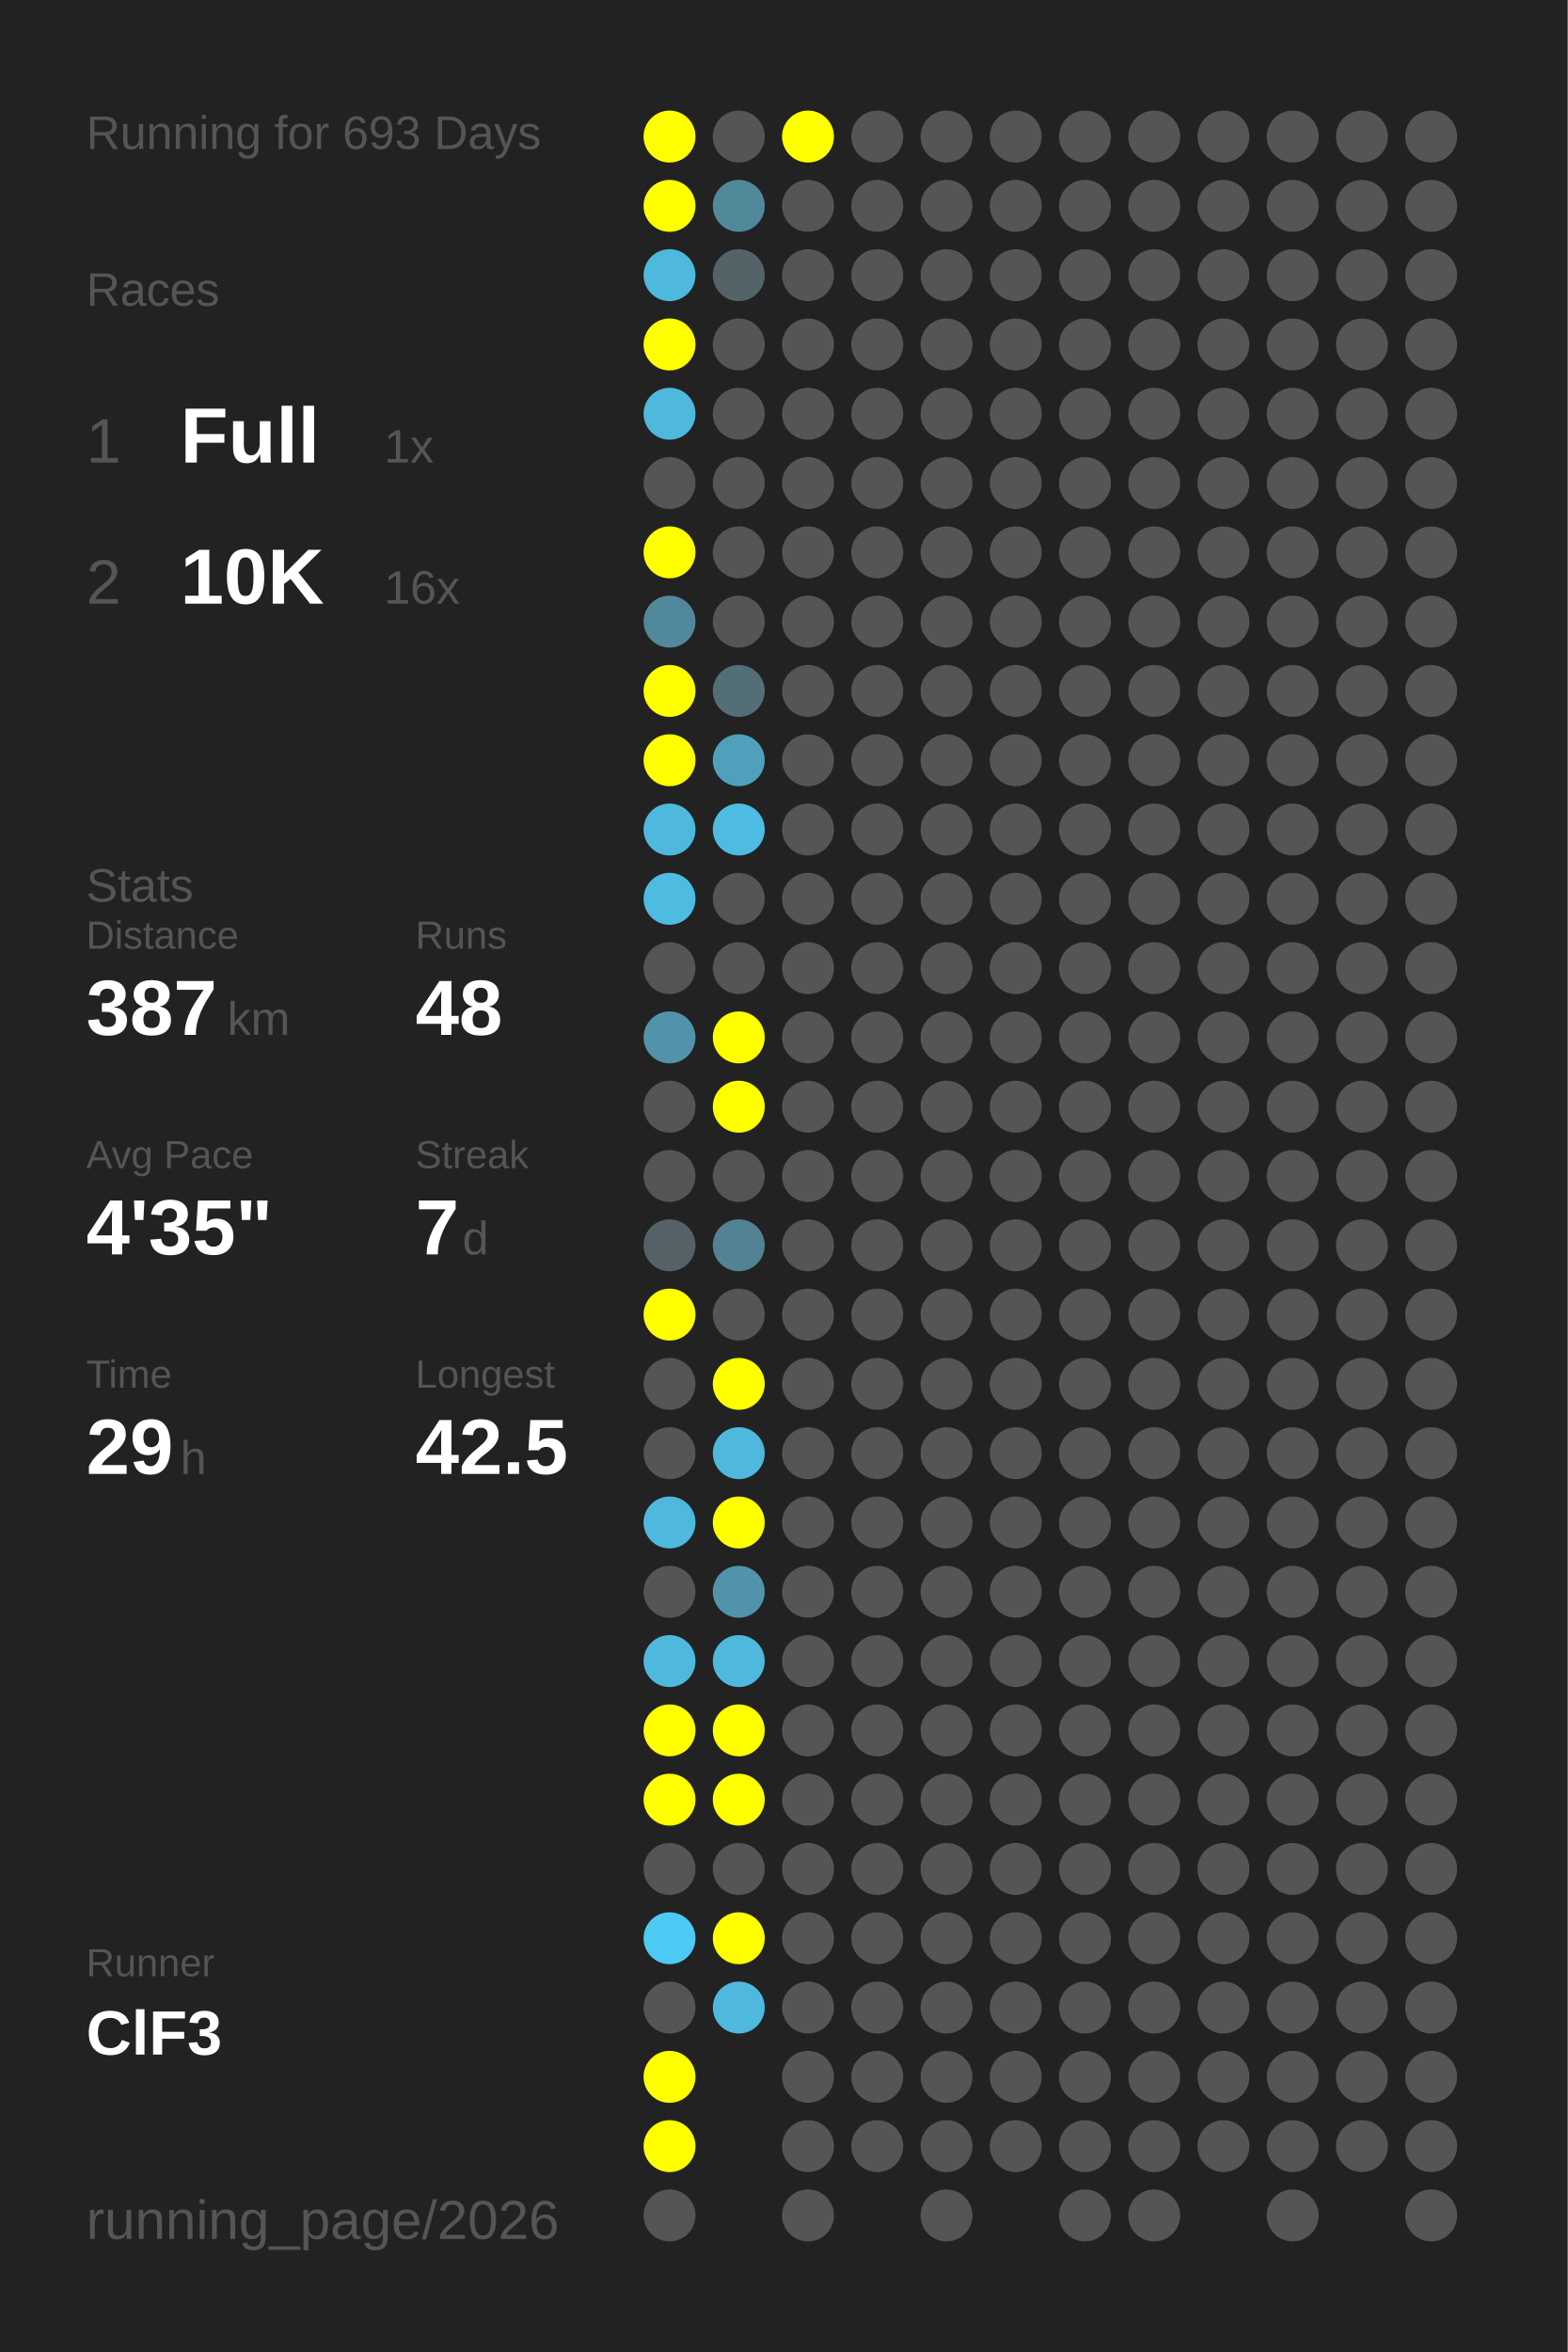
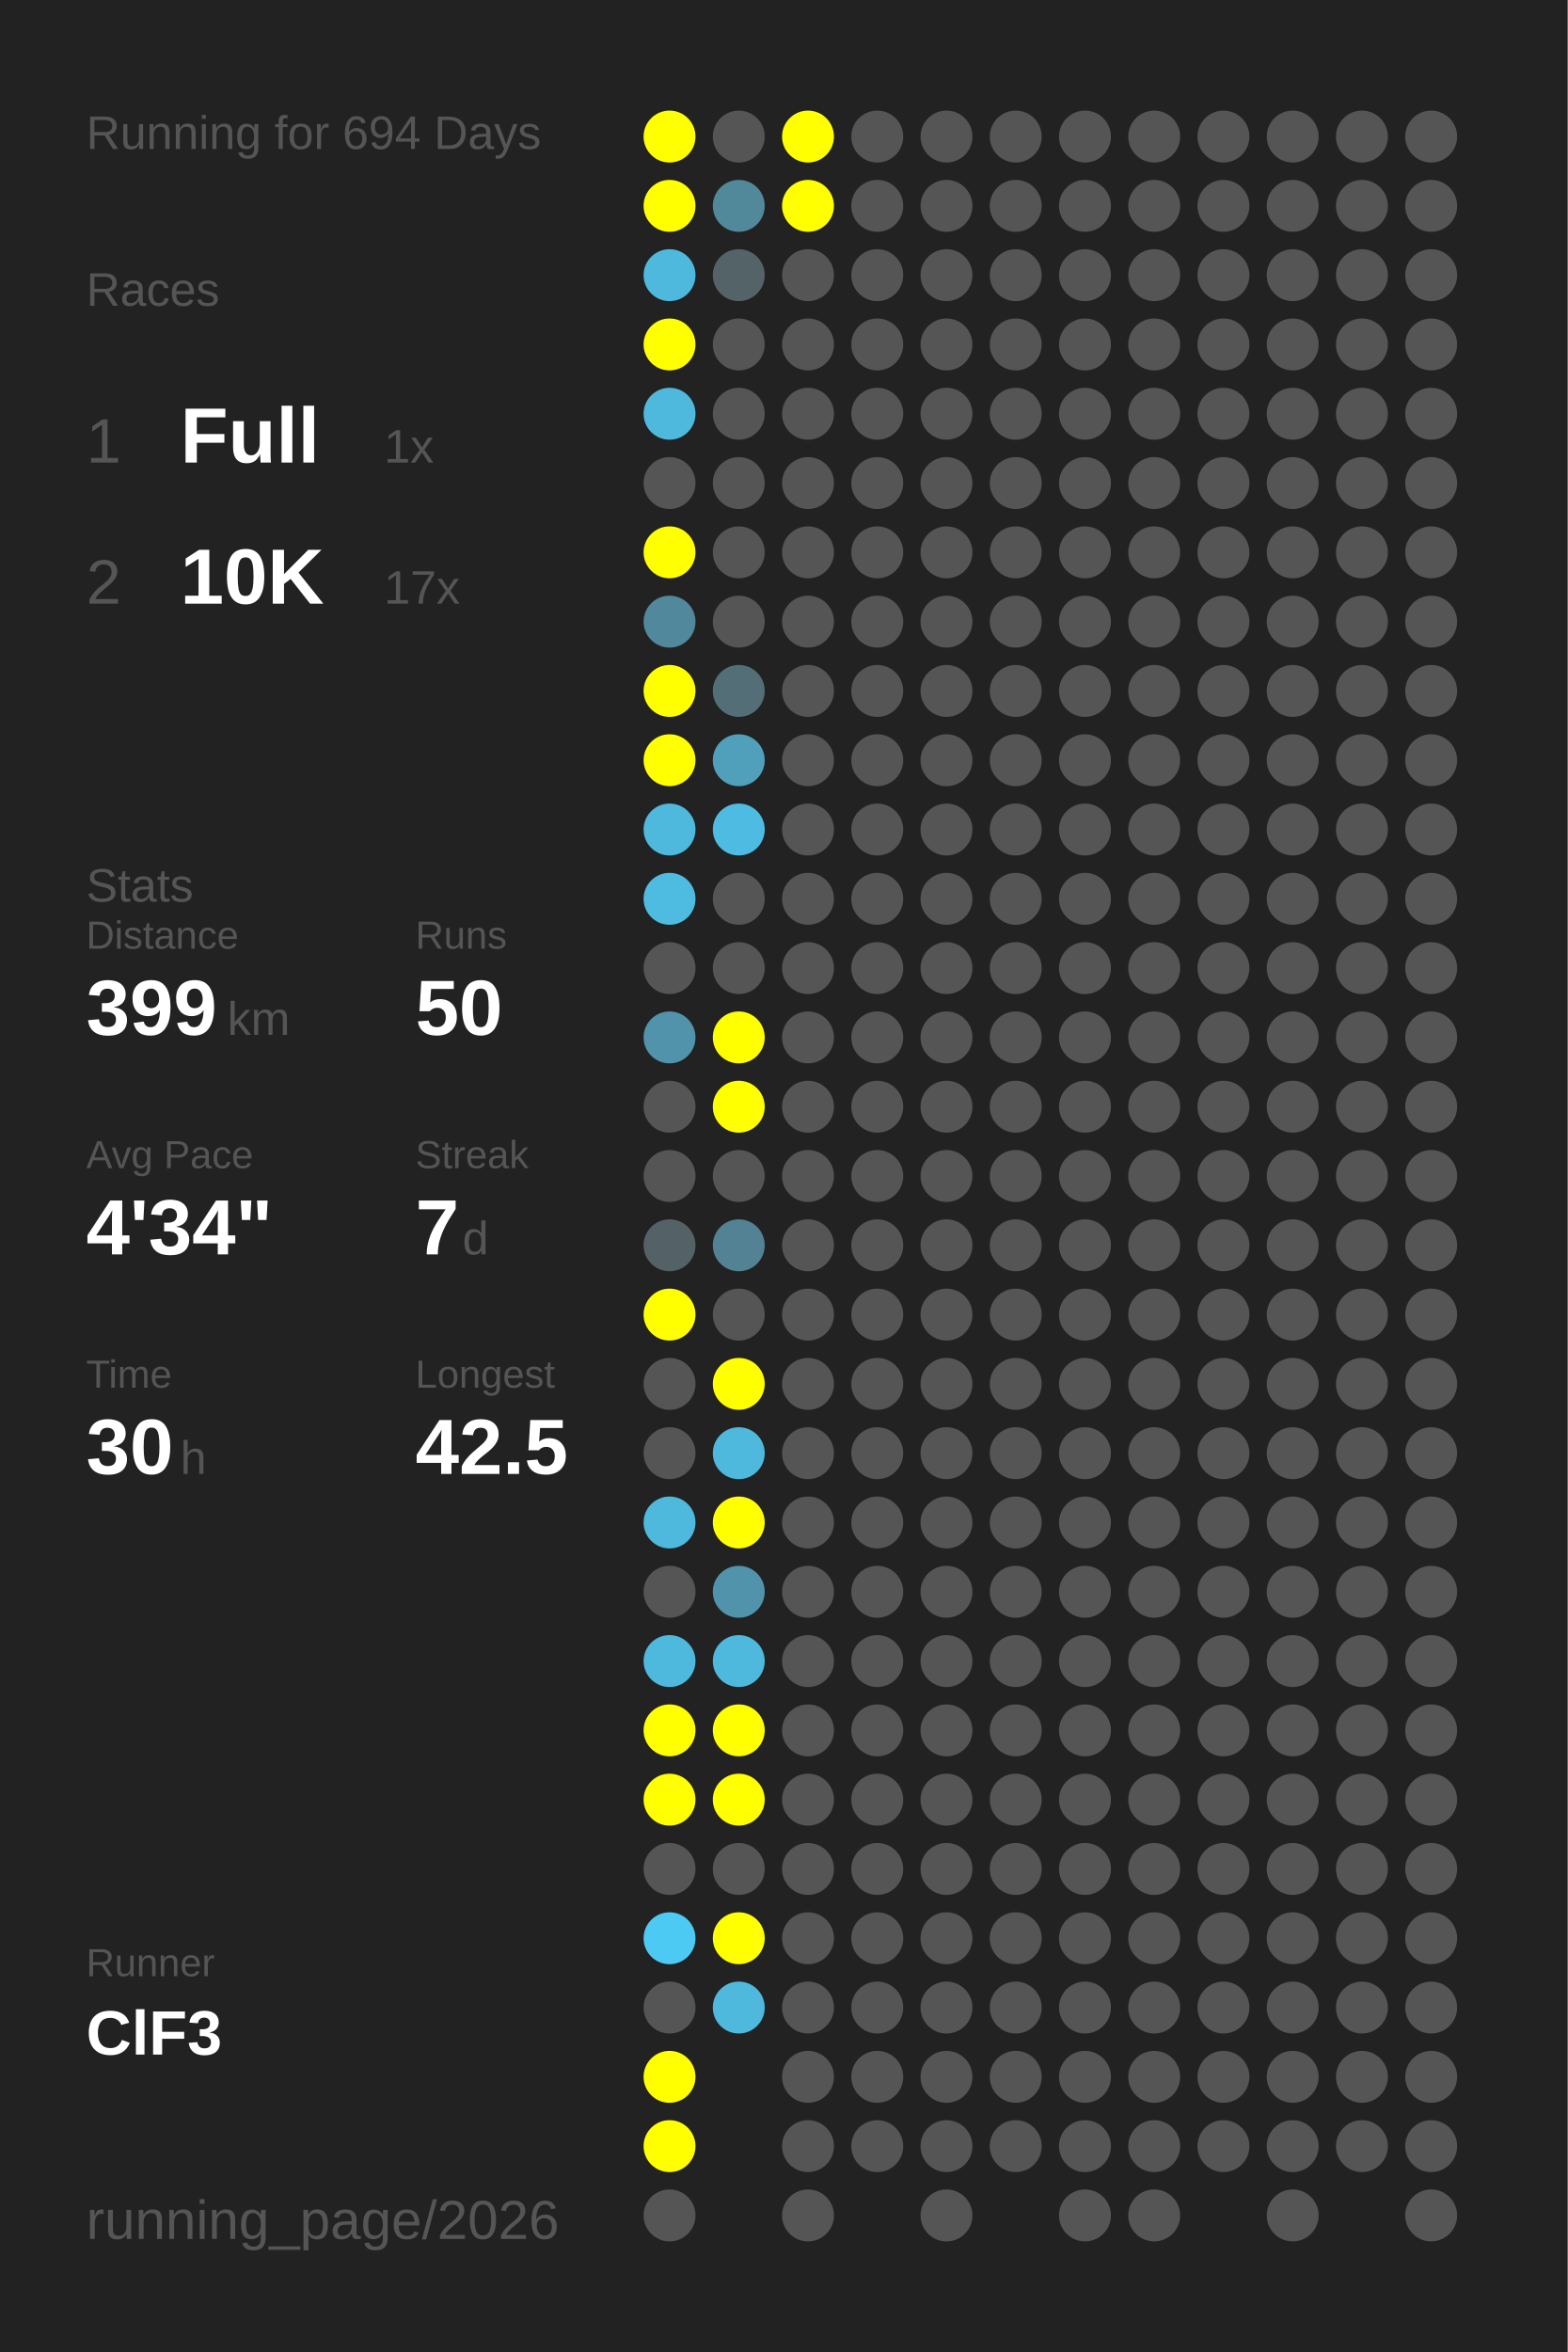
<svg xmlns="http://www.w3.org/2000/svg" baseProfile="full" height="300mm" version="1.1" viewBox="0,0,200,300" width="200mm">
  <defs />
  <rect fill="#222222" height="300" width="200" x="0" y="0" />
-   <text fill="#555555" style="font-size:6px; font-family:Arial;" x="11" y="19">Running for 693 Days</text>
+   <text fill="#555555" style="font-size:6px; font-family:Arial;" x="11" y="19">Running for 694 Days</text>
  <text fill="#555555" style="font-size:6px; font-family:Arial;" x="11" y="39">Races</text>
  <text fill="#555555" style="font-size:8px; font-family:Arial;" x="11" y="59">1</text>
  <text fill="#FFFFFF" style="font-size:10px; font-family:Arial; font-weight:bold;" x="23" y="59">Full</text>
  <text fill="#555555" style="font-size:6px; font-family:Arial;" x="49" y="59">1x</text>
  <text fill="#555555" style="font-size:8px; font-family:Arial;" x="11" y="77">2</text>
  <text fill="#FFFFFF" style="font-size:10px; font-family:Arial; font-weight:bold;" x="23" y="77">10K</text>
-   <text fill="#555555" style="font-size:6px; font-family:Arial;" x="49" y="77">16x</text>
+   <text fill="#555555" style="font-size:6px; font-family:Arial;" x="49" y="77">17x</text>
  <text fill="#555555" style="font-size:6px; font-family:Arial;" x="11" y="115">Stats</text>
  <text fill="#555555" style="font-size:5px; font-family:Arial;" x="11" y="121">Distance</text>
-   <text fill="#FFFFFF" style="font-size:10px; font-family:Arial; font-weight:bold;" x="11" y="132">387</text>
+   <text fill="#FFFFFF" style="font-size:10px; font-family:Arial; font-weight:bold;" x="11" y="132">399</text>
  <text fill="#555555" style="font-size:6px; font-family:Arial;" x="29" y="132">km</text>
  <text fill="#555555" style="font-size:5px; font-family:Arial;" x="53" y="121">Runs</text>
-   <text fill="#FFFFFF" style="font-size:10px; font-family:Arial; font-weight:bold;" x="53" y="132">48</text>
+   <text fill="#FFFFFF" style="font-size:10px; font-family:Arial; font-weight:bold;" x="53" y="132">50</text>
  <text fill="#555555" style="font-size:5px; font-family:Arial;" x="11" y="149">Avg Pace</text>
-   <text fill="#FFFFFF" style="font-size:10px; font-family:Arial; font-weight:bold;" x="11" y="160">4'35"</text>
+   <text fill="#FFFFFF" style="font-size:10px; font-family:Arial; font-weight:bold;" x="11" y="160">4'34"</text>
  <text fill="#555555" style="font-size:5px; font-family:Arial;" x="53" y="149">Streak</text>
  <text fill="#FFFFFF" style="font-size:10px; font-family:Arial; font-weight:bold;" x="53" y="160">7</text>
  <text fill="#555555" style="font-size:6px; font-family:Arial;" x="59" y="160">d</text>
  <text fill="#555555" style="font-size:5px; font-family:Arial;" x="11" y="177">Time</text>
-   <text fill="#FFFFFF" style="font-size:10px; font-family:Arial; font-weight:bold;" x="11" y="188">29</text>
+   <text fill="#FFFFFF" style="font-size:10px; font-family:Arial; font-weight:bold;" x="11" y="188">30</text>
  <text fill="#555555" style="font-size:6px; font-family:Arial;" x="23" y="188">h</text>
  <text fill="#555555" style="font-size:5px; font-family:Arial;" x="53" y="177">Longest</text>
  <text fill="#FFFFFF" style="font-size:10px; font-family:Arial; font-weight:bold;" x="53" y="188">42.5</text>
  <text fill="#555555" style="font-size:5px; font-family:Arial;" x="11" y="252.065">Runner</text>
  <text fill="#FFFFFF" style="font-size:8px; font-family:Arial; font-weight:bold;" x="11" y="262.065">ClF3</text>
  <text fill="#555555" style="font-size:7px; font-family:Arial;" x="11" y="285.581">running_page/2026</text>
  <circle cx="85.417" cy="17.419" fill="#FFFF00" r="3.312" />
  <circle cx="85.417" cy="26.258" fill="#FFFF00" r="3.312" />
  <circle cx="85.417" cy="35.097" fill="#4eb9dd" r="3.312" />
  <circle cx="85.417" cy="43.935" fill="#FFFF00" r="3.312" />
  <circle cx="85.417" cy="52.774" fill="#4eb9dd" r="3.312" />
  <circle cx="85.417" cy="61.613" fill="#555555" r="3.312" />
  <circle cx="85.417" cy="70.452" fill="#FFFF00" r="3.312" />
  <circle cx="85.417" cy="79.29" fill="#51889b" r="3.312" />
  <circle cx="85.417" cy="88.129" fill="#FFFF00" r="3.312" />
  <circle cx="85.417" cy="96.968" fill="#FFFF00" r="3.312" />
  <circle cx="85.417" cy="105.806" fill="#4eb9dd" r="3.312" />
  <circle cx="85.417" cy="114.645" fill="#4ebce1" r="3.312" />
  <circle cx="85.417" cy="123.484" fill="#555555" r="3.312" />
  <circle cx="85.417" cy="132.323" fill="#5093aa" r="3.312" />
  <circle cx="85.417" cy="141.161" fill="#555555" r="3.312" />
  <circle cx="85.417" cy="150" fill="#555555" r="3.312" />
  <circle cx="85.417" cy="158.839" fill="#546267" r="3.312" />
  <circle cx="85.417" cy="167.677" fill="#FFFF00" r="3.312" />
  <circle cx="85.417" cy="176.516" fill="#555555" r="3.312" />
  <circle cx="85.417" cy="185.355" fill="#555555" r="3.312" />
  <circle cx="85.417" cy="194.194" fill="#4eb9dd" r="3.312" />
  <circle cx="85.417" cy="203.032" fill="#555555" r="3.312" />
  <circle cx="85.417" cy="211.871" fill="#4eb9dd" r="3.312" />
  <circle cx="85.417" cy="220.71" fill="#FFFF00" r="3.312" />
  <circle cx="85.417" cy="229.548" fill="#FFFF00" r="3.312" />
  <circle cx="85.417" cy="238.387" fill="#555555" r="3.312" />
  <circle cx="85.417" cy="247.226" fill="#4dcaf4" r="3.312" />
  <circle cx="85.417" cy="256.065" fill="#555555" r="3.312" />
  <circle cx="85.417" cy="264.903" fill="#FFFF00" r="3.312" />
  <circle cx="85.417" cy="273.742" fill="#FFFF00" r="3.312" />
  <circle cx="85.417" cy="282.581" fill="#555555" r="3.312" />
  <circle cx="94.25" cy="17.419" fill="#555555" r="3.312" />
  <circle cx="94.25" cy="26.258" fill="#51899b" r="3.312" />
  <circle cx="94.25" cy="35.097" fill="#546368" r="3.312" />
  <circle cx="94.25" cy="43.935" fill="#555555" r="3.312" />
  <circle cx="94.25" cy="52.774" fill="#555555" r="3.312" />
  <circle cx="94.25" cy="61.613" fill="#555555" r="3.312" />
  <circle cx="94.25" cy="70.452" fill="#555555" r="3.312" />
  <circle cx="94.25" cy="79.29" fill="#555555" r="3.312" />
  <circle cx="94.25" cy="88.129" fill="#536e77" r="3.312" />
  <circle cx="94.25" cy="96.968" fill="#50a0bc" r="3.312" />
  <circle cx="94.25" cy="105.806" fill="#4ebce2" r="3.312" />
  <circle cx="94.25" cy="114.645" fill="#555555" r="3.312" />
  <circle cx="94.25" cy="123.484" fill="#555555" r="3.312" />
  <circle cx="94.25" cy="132.323" fill="#FFFF00" r="3.312" />
  <circle cx="94.25" cy="141.161" fill="#FFFF00" r="3.312" />
  <circle cx="94.25" cy="150" fill="#555555" r="3.312" />
  <circle cx="94.25" cy="158.839" fill="#528293" r="3.312" />
  <circle cx="94.25" cy="167.677" fill="#555555" r="3.312" />
  <circle cx="94.25" cy="176.516" fill="#FFFF00" r="3.312" />
  <circle cx="94.25" cy="185.355" fill="#4eb9dd" r="3.312" />
  <circle cx="94.25" cy="194.194" fill="#FFFF00" r="3.312" />
  <circle cx="94.25" cy="203.032" fill="#5093aa" r="3.312" />
  <circle cx="94.25" cy="211.871" fill="#4eb9dd" r="3.312" />
  <circle cx="94.25" cy="220.71" fill="#FFFF00" r="3.312" />
  <circle cx="94.25" cy="229.548" fill="#FFFF00" r="3.312" />
  <circle cx="94.25" cy="238.387" fill="#555555" r="3.312" />
  <circle cx="94.25" cy="247.226" fill="#FFFF00" r="3.312" />
  <circle cx="94.25" cy="256.065" fill="#4eb9dd" r="3.312" />
  <circle cx="103.083" cy="17.419" fill="#FFFF00" r="3.312" />
-   <circle cx="103.083" cy="26.258" fill="#555555" r="3.312" />
+   <circle cx="103.083" cy="26.258" fill="#FFFF00" r="3.312" />
  <circle cx="103.083" cy="35.097" fill="#555555" r="3.312" />
  <circle cx="103.083" cy="43.935" fill="#555555" r="3.312" />
  <circle cx="103.083" cy="52.774" fill="#555555" r="3.312" />
  <circle cx="103.083" cy="61.613" fill="#555555" r="3.312" />
  <circle cx="103.083" cy="70.452" fill="#555555" r="3.312" />
  <circle cx="103.083" cy="79.29" fill="#555555" r="3.312" />
  <circle cx="103.083" cy="88.129" fill="#555555" r="3.312" />
  <circle cx="103.083" cy="96.968" fill="#555555" r="3.312" />
  <circle cx="103.083" cy="105.806" fill="#555555" r="3.312" />
  <circle cx="103.083" cy="114.645" fill="#555555" r="3.312" />
  <circle cx="103.083" cy="123.484" fill="#555555" r="3.312" />
  <circle cx="103.083" cy="132.323" fill="#555555" r="3.312" />
  <circle cx="103.083" cy="141.161" fill="#555555" r="3.312" />
  <circle cx="103.083" cy="150" fill="#555555" r="3.312" />
  <circle cx="103.083" cy="158.839" fill="#555555" r="3.312" />
  <circle cx="103.083" cy="167.677" fill="#555555" r="3.312" />
  <circle cx="103.083" cy="176.516" fill="#555555" r="3.312" />
  <circle cx="103.083" cy="185.355" fill="#555555" r="3.312" />
  <circle cx="103.083" cy="194.194" fill="#555555" r="3.312" />
  <circle cx="103.083" cy="203.032" fill="#555555" r="3.312" />
  <circle cx="103.083" cy="211.871" fill="#555555" r="3.312" />
  <circle cx="103.083" cy="220.71" fill="#555555" r="3.312" />
  <circle cx="103.083" cy="229.548" fill="#555555" r="3.312" />
  <circle cx="103.083" cy="238.387" fill="#555555" r="3.312" />
  <circle cx="103.083" cy="247.226" fill="#555555" r="3.312" />
  <circle cx="103.083" cy="256.065" fill="#555555" r="3.312" />
  <circle cx="103.083" cy="264.903" fill="#555555" r="3.312" />
  <circle cx="103.083" cy="273.742" fill="#555555" r="3.312" />
  <circle cx="103.083" cy="282.581" fill="#555555" r="3.312" />
  <circle cx="111.917" cy="17.419" fill="#555555" r="3.312" />
  <circle cx="111.917" cy="26.258" fill="#555555" r="3.312" />
  <circle cx="111.917" cy="35.097" fill="#555555" r="3.312" />
  <circle cx="111.917" cy="43.935" fill="#555555" r="3.312" />
  <circle cx="111.917" cy="52.774" fill="#555555" r="3.312" />
  <circle cx="111.917" cy="61.613" fill="#555555" r="3.312" />
  <circle cx="111.917" cy="70.452" fill="#555555" r="3.312" />
  <circle cx="111.917" cy="79.29" fill="#555555" r="3.312" />
  <circle cx="111.917" cy="88.129" fill="#555555" r="3.312" />
  <circle cx="111.917" cy="96.968" fill="#555555" r="3.312" />
  <circle cx="111.917" cy="105.806" fill="#555555" r="3.312" />
  <circle cx="111.917" cy="114.645" fill="#555555" r="3.312" />
  <circle cx="111.917" cy="123.484" fill="#555555" r="3.312" />
  <circle cx="111.917" cy="132.323" fill="#555555" r="3.312" />
  <circle cx="111.917" cy="141.161" fill="#555555" r="3.312" />
  <circle cx="111.917" cy="150" fill="#555555" r="3.312" />
  <circle cx="111.917" cy="158.839" fill="#555555" r="3.312" />
  <circle cx="111.917" cy="167.677" fill="#555555" r="3.312" />
  <circle cx="111.917" cy="176.516" fill="#555555" r="3.312" />
  <circle cx="111.917" cy="185.355" fill="#555555" r="3.312" />
  <circle cx="111.917" cy="194.194" fill="#555555" r="3.312" />
  <circle cx="111.917" cy="203.032" fill="#555555" r="3.312" />
  <circle cx="111.917" cy="211.871" fill="#555555" r="3.312" />
  <circle cx="111.917" cy="220.71" fill="#555555" r="3.312" />
  <circle cx="111.917" cy="229.548" fill="#555555" r="3.312" />
  <circle cx="111.917" cy="238.387" fill="#555555" r="3.312" />
  <circle cx="111.917" cy="247.226" fill="#555555" r="3.312" />
  <circle cx="111.917" cy="256.065" fill="#555555" r="3.312" />
  <circle cx="111.917" cy="264.903" fill="#555555" r="3.312" />
  <circle cx="111.917" cy="273.742" fill="#555555" r="3.312" />
  <circle cx="120.75" cy="17.419" fill="#555555" r="3.312" />
  <circle cx="120.75" cy="26.258" fill="#555555" r="3.312" />
  <circle cx="120.75" cy="35.097" fill="#555555" r="3.312" />
  <circle cx="120.75" cy="43.935" fill="#555555" r="3.312" />
  <circle cx="120.75" cy="52.774" fill="#555555" r="3.312" />
  <circle cx="120.75" cy="61.613" fill="#555555" r="3.312" />
  <circle cx="120.75" cy="70.452" fill="#555555" r="3.312" />
  <circle cx="120.75" cy="79.29" fill="#555555" r="3.312" />
  <circle cx="120.75" cy="88.129" fill="#555555" r="3.312" />
  <circle cx="120.75" cy="96.968" fill="#555555" r="3.312" />
  <circle cx="120.75" cy="105.806" fill="#555555" r="3.312" />
  <circle cx="120.75" cy="114.645" fill="#555555" r="3.312" />
  <circle cx="120.75" cy="123.484" fill="#555555" r="3.312" />
  <circle cx="120.75" cy="132.323" fill="#555555" r="3.312" />
  <circle cx="120.75" cy="141.161" fill="#555555" r="3.312" />
  <circle cx="120.75" cy="150" fill="#555555" r="3.312" />
  <circle cx="120.75" cy="158.839" fill="#555555" r="3.312" />
  <circle cx="120.75" cy="167.677" fill="#555555" r="3.312" />
  <circle cx="120.75" cy="176.516" fill="#555555" r="3.312" />
  <circle cx="120.75" cy="185.355" fill="#555555" r="3.312" />
  <circle cx="120.75" cy="194.194" fill="#555555" r="3.312" />
  <circle cx="120.75" cy="203.032" fill="#555555" r="3.312" />
  <circle cx="120.75" cy="211.871" fill="#555555" r="3.312" />
  <circle cx="120.75" cy="220.71" fill="#555555" r="3.312" />
  <circle cx="120.75" cy="229.548" fill="#555555" r="3.312" />
  <circle cx="120.75" cy="238.387" fill="#555555" r="3.312" />
  <circle cx="120.75" cy="247.226" fill="#555555" r="3.312" />
  <circle cx="120.75" cy="256.065" fill="#555555" r="3.312" />
  <circle cx="120.75" cy="264.903" fill="#555555" r="3.312" />
  <circle cx="120.75" cy="273.742" fill="#555555" r="3.312" />
  <circle cx="120.75" cy="282.581" fill="#555555" r="3.312" />
  <circle cx="129.583" cy="17.419" fill="#555555" r="3.312" />
  <circle cx="129.583" cy="26.258" fill="#555555" r="3.312" />
  <circle cx="129.583" cy="35.097" fill="#555555" r="3.312" />
  <circle cx="129.583" cy="43.935" fill="#555555" r="3.312" />
  <circle cx="129.583" cy="52.774" fill="#555555" r="3.312" />
  <circle cx="129.583" cy="61.613" fill="#555555" r="3.312" />
  <circle cx="129.583" cy="70.452" fill="#555555" r="3.312" />
  <circle cx="129.583" cy="79.29" fill="#555555" r="3.312" />
  <circle cx="129.583" cy="88.129" fill="#555555" r="3.312" />
  <circle cx="129.583" cy="96.968" fill="#555555" r="3.312" />
  <circle cx="129.583" cy="105.806" fill="#555555" r="3.312" />
  <circle cx="129.583" cy="114.645" fill="#555555" r="3.312" />
  <circle cx="129.583" cy="123.484" fill="#555555" r="3.312" />
  <circle cx="129.583" cy="132.323" fill="#555555" r="3.312" />
  <circle cx="129.583" cy="141.161" fill="#555555" r="3.312" />
  <circle cx="129.583" cy="150" fill="#555555" r="3.312" />
  <circle cx="129.583" cy="158.839" fill="#555555" r="3.312" />
  <circle cx="129.583" cy="167.677" fill="#555555" r="3.312" />
  <circle cx="129.583" cy="176.516" fill="#555555" r="3.312" />
  <circle cx="129.583" cy="185.355" fill="#555555" r="3.312" />
  <circle cx="129.583" cy="194.194" fill="#555555" r="3.312" />
  <circle cx="129.583" cy="203.032" fill="#555555" r="3.312" />
  <circle cx="129.583" cy="211.871" fill="#555555" r="3.312" />
  <circle cx="129.583" cy="220.71" fill="#555555" r="3.312" />
  <circle cx="129.583" cy="229.548" fill="#555555" r="3.312" />
  <circle cx="129.583" cy="238.387" fill="#555555" r="3.312" />
  <circle cx="129.583" cy="247.226" fill="#555555" r="3.312" />
  <circle cx="129.583" cy="256.065" fill="#555555" r="3.312" />
  <circle cx="129.583" cy="264.903" fill="#555555" r="3.312" />
  <circle cx="129.583" cy="273.742" fill="#555555" r="3.312" />
  <circle cx="138.417" cy="17.419" fill="#555555" r="3.312" />
  <circle cx="138.417" cy="26.258" fill="#555555" r="3.312" />
  <circle cx="138.417" cy="35.097" fill="#555555" r="3.312" />
  <circle cx="138.417" cy="43.935" fill="#555555" r="3.312" />
  <circle cx="138.417" cy="52.774" fill="#555555" r="3.312" />
  <circle cx="138.417" cy="61.613" fill="#555555" r="3.312" />
  <circle cx="138.417" cy="70.452" fill="#555555" r="3.312" />
  <circle cx="138.417" cy="79.29" fill="#555555" r="3.312" />
  <circle cx="138.417" cy="88.129" fill="#555555" r="3.312" />
  <circle cx="138.417" cy="96.968" fill="#555555" r="3.312" />
  <circle cx="138.417" cy="105.806" fill="#555555" r="3.312" />
  <circle cx="138.417" cy="114.645" fill="#555555" r="3.312" />
  <circle cx="138.417" cy="123.484" fill="#555555" r="3.312" />
  <circle cx="138.417" cy="132.323" fill="#555555" r="3.312" />
  <circle cx="138.417" cy="141.161" fill="#555555" r="3.312" />
  <circle cx="138.417" cy="150" fill="#555555" r="3.312" />
  <circle cx="138.417" cy="158.839" fill="#555555" r="3.312" />
  <circle cx="138.417" cy="167.677" fill="#555555" r="3.312" />
  <circle cx="138.417" cy="176.516" fill="#555555" r="3.312" />
  <circle cx="138.417" cy="185.355" fill="#555555" r="3.312" />
  <circle cx="138.417" cy="194.194" fill="#555555" r="3.312" />
  <circle cx="138.417" cy="203.032" fill="#555555" r="3.312" />
  <circle cx="138.417" cy="211.871" fill="#555555" r="3.312" />
  <circle cx="138.417" cy="220.71" fill="#555555" r="3.312" />
  <circle cx="138.417" cy="229.548" fill="#555555" r="3.312" />
  <circle cx="138.417" cy="238.387" fill="#555555" r="3.312" />
  <circle cx="138.417" cy="247.226" fill="#555555" r="3.312" />
  <circle cx="138.417" cy="256.065" fill="#555555" r="3.312" />
  <circle cx="138.417" cy="264.903" fill="#555555" r="3.312" />
  <circle cx="138.417" cy="273.742" fill="#555555" r="3.312" />
  <circle cx="138.417" cy="282.581" fill="#555555" r="3.312" />
  <circle cx="147.25" cy="17.419" fill="#555555" r="3.312" />
  <circle cx="147.25" cy="26.258" fill="#555555" r="3.312" />
  <circle cx="147.25" cy="35.097" fill="#555555" r="3.312" />
  <circle cx="147.25" cy="43.935" fill="#555555" r="3.312" />
  <circle cx="147.25" cy="52.774" fill="#555555" r="3.312" />
  <circle cx="147.25" cy="61.613" fill="#555555" r="3.312" />
  <circle cx="147.25" cy="70.452" fill="#555555" r="3.312" />
  <circle cx="147.25" cy="79.29" fill="#555555" r="3.312" />
  <circle cx="147.25" cy="88.129" fill="#555555" r="3.312" />
  <circle cx="147.25" cy="96.968" fill="#555555" r="3.312" />
  <circle cx="147.25" cy="105.806" fill="#555555" r="3.312" />
  <circle cx="147.25" cy="114.645" fill="#555555" r="3.312" />
  <circle cx="147.25" cy="123.484" fill="#555555" r="3.312" />
  <circle cx="147.25" cy="132.323" fill="#555555" r="3.312" />
  <circle cx="147.25" cy="141.161" fill="#555555" r="3.312" />
  <circle cx="147.25" cy="150" fill="#555555" r="3.312" />
  <circle cx="147.25" cy="158.839" fill="#555555" r="3.312" />
  <circle cx="147.25" cy="167.677" fill="#555555" r="3.312" />
  <circle cx="147.25" cy="176.516" fill="#555555" r="3.312" />
  <circle cx="147.25" cy="185.355" fill="#555555" r="3.312" />
  <circle cx="147.25" cy="194.194" fill="#555555" r="3.312" />
  <circle cx="147.25" cy="203.032" fill="#555555" r="3.312" />
  <circle cx="147.25" cy="211.871" fill="#555555" r="3.312" />
  <circle cx="147.25" cy="220.71" fill="#555555" r="3.312" />
  <circle cx="147.25" cy="229.548" fill="#555555" r="3.312" />
  <circle cx="147.25" cy="238.387" fill="#555555" r="3.312" />
  <circle cx="147.25" cy="247.226" fill="#555555" r="3.312" />
  <circle cx="147.25" cy="256.065" fill="#555555" r="3.312" />
  <circle cx="147.25" cy="264.903" fill="#555555" r="3.312" />
  <circle cx="147.25" cy="273.742" fill="#555555" r="3.312" />
  <circle cx="147.25" cy="282.581" fill="#555555" r="3.312" />
  <circle cx="156.083" cy="17.419" fill="#555555" r="3.312" />
  <circle cx="156.083" cy="26.258" fill="#555555" r="3.312" />
  <circle cx="156.083" cy="35.097" fill="#555555" r="3.312" />
  <circle cx="156.083" cy="43.935" fill="#555555" r="3.312" />
  <circle cx="156.083" cy="52.774" fill="#555555" r="3.312" />
  <circle cx="156.083" cy="61.613" fill="#555555" r="3.312" />
  <circle cx="156.083" cy="70.452" fill="#555555" r="3.312" />
  <circle cx="156.083" cy="79.29" fill="#555555" r="3.312" />
  <circle cx="156.083" cy="88.129" fill="#555555" r="3.312" />
  <circle cx="156.083" cy="96.968" fill="#555555" r="3.312" />
  <circle cx="156.083" cy="105.806" fill="#555555" r="3.312" />
  <circle cx="156.083" cy="114.645" fill="#555555" r="3.312" />
  <circle cx="156.083" cy="123.484" fill="#555555" r="3.312" />
  <circle cx="156.083" cy="132.323" fill="#555555" r="3.312" />
  <circle cx="156.083" cy="141.161" fill="#555555" r="3.312" />
  <circle cx="156.083" cy="150" fill="#555555" r="3.312" />
  <circle cx="156.083" cy="158.839" fill="#555555" r="3.312" />
  <circle cx="156.083" cy="167.677" fill="#555555" r="3.312" />
  <circle cx="156.083" cy="176.516" fill="#555555" r="3.312" />
  <circle cx="156.083" cy="185.355" fill="#555555" r="3.312" />
  <circle cx="156.083" cy="194.194" fill="#555555" r="3.312" />
  <circle cx="156.083" cy="203.032" fill="#555555" r="3.312" />
  <circle cx="156.083" cy="211.871" fill="#555555" r="3.312" />
  <circle cx="156.083" cy="220.71" fill="#555555" r="3.312" />
  <circle cx="156.083" cy="229.548" fill="#555555" r="3.312" />
  <circle cx="156.083" cy="238.387" fill="#555555" r="3.312" />
  <circle cx="156.083" cy="247.226" fill="#555555" r="3.312" />
  <circle cx="156.083" cy="256.065" fill="#555555" r="3.312" />
  <circle cx="156.083" cy="264.903" fill="#555555" r="3.312" />
  <circle cx="156.083" cy="273.742" fill="#555555" r="3.312" />
  <circle cx="164.917" cy="17.419" fill="#555555" r="3.312" />
  <circle cx="164.917" cy="26.258" fill="#555555" r="3.312" />
  <circle cx="164.917" cy="35.097" fill="#555555" r="3.312" />
  <circle cx="164.917" cy="43.935" fill="#555555" r="3.312" />
  <circle cx="164.917" cy="52.774" fill="#555555" r="3.312" />
  <circle cx="164.917" cy="61.613" fill="#555555" r="3.312" />
  <circle cx="164.917" cy="70.452" fill="#555555" r="3.312" />
  <circle cx="164.917" cy="79.29" fill="#555555" r="3.312" />
  <circle cx="164.917" cy="88.129" fill="#555555" r="3.312" />
  <circle cx="164.917" cy="96.968" fill="#555555" r="3.312" />
  <circle cx="164.917" cy="105.806" fill="#555555" r="3.312" />
  <circle cx="164.917" cy="114.645" fill="#555555" r="3.312" />
  <circle cx="164.917" cy="123.484" fill="#555555" r="3.312" />
  <circle cx="164.917" cy="132.323" fill="#555555" r="3.312" />
  <circle cx="164.917" cy="141.161" fill="#555555" r="3.312" />
  <circle cx="164.917" cy="150" fill="#555555" r="3.312" />
  <circle cx="164.917" cy="158.839" fill="#555555" r="3.312" />
  <circle cx="164.917" cy="167.677" fill="#555555" r="3.312" />
  <circle cx="164.917" cy="176.516" fill="#555555" r="3.312" />
  <circle cx="164.917" cy="185.355" fill="#555555" r="3.312" />
  <circle cx="164.917" cy="194.194" fill="#555555" r="3.312" />
  <circle cx="164.917" cy="203.032" fill="#555555" r="3.312" />
  <circle cx="164.917" cy="211.871" fill="#555555" r="3.312" />
  <circle cx="164.917" cy="220.71" fill="#555555" r="3.312" />
  <circle cx="164.917" cy="229.548" fill="#555555" r="3.312" />
  <circle cx="164.917" cy="238.387" fill="#555555" r="3.312" />
  <circle cx="164.917" cy="247.226" fill="#555555" r="3.312" />
  <circle cx="164.917" cy="256.065" fill="#555555" r="3.312" />
  <circle cx="164.917" cy="264.903" fill="#555555" r="3.312" />
  <circle cx="164.917" cy="273.742" fill="#555555" r="3.312" />
  <circle cx="164.917" cy="282.581" fill="#555555" r="3.312" />
  <circle cx="173.75" cy="17.419" fill="#555555" r="3.312" />
  <circle cx="173.75" cy="26.258" fill="#555555" r="3.312" />
  <circle cx="173.75" cy="35.097" fill="#555555" r="3.312" />
  <circle cx="173.75" cy="43.935" fill="#555555" r="3.312" />
  <circle cx="173.75" cy="52.774" fill="#555555" r="3.312" />
  <circle cx="173.75" cy="61.613" fill="#555555" r="3.312" />
  <circle cx="173.75" cy="70.452" fill="#555555" r="3.312" />
  <circle cx="173.75" cy="79.29" fill="#555555" r="3.312" />
  <circle cx="173.75" cy="88.129" fill="#555555" r="3.312" />
  <circle cx="173.75" cy="96.968" fill="#555555" r="3.312" />
  <circle cx="173.75" cy="105.806" fill="#555555" r="3.312" />
  <circle cx="173.75" cy="114.645" fill="#555555" r="3.312" />
  <circle cx="173.75" cy="123.484" fill="#555555" r="3.312" />
  <circle cx="173.75" cy="132.323" fill="#555555" r="3.312" />
  <circle cx="173.75" cy="141.161" fill="#555555" r="3.312" />
  <circle cx="173.75" cy="150" fill="#555555" r="3.312" />
  <circle cx="173.75" cy="158.839" fill="#555555" r="3.312" />
  <circle cx="173.75" cy="167.677" fill="#555555" r="3.312" />
  <circle cx="173.75" cy="176.516" fill="#555555" r="3.312" />
  <circle cx="173.75" cy="185.355" fill="#555555" r="3.312" />
  <circle cx="173.75" cy="194.194" fill="#555555" r="3.312" />
  <circle cx="173.75" cy="203.032" fill="#555555" r="3.312" />
  <circle cx="173.75" cy="211.871" fill="#555555" r="3.312" />
  <circle cx="173.75" cy="220.71" fill="#555555" r="3.312" />
  <circle cx="173.75" cy="229.548" fill="#555555" r="3.312" />
  <circle cx="173.75" cy="238.387" fill="#555555" r="3.312" />
  <circle cx="173.75" cy="247.226" fill="#555555" r="3.312" />
  <circle cx="173.75" cy="256.065" fill="#555555" r="3.312" />
  <circle cx="173.75" cy="264.903" fill="#555555" r="3.312" />
  <circle cx="173.75" cy="273.742" fill="#555555" r="3.312" />
  <circle cx="182.583" cy="17.419" fill="#555555" r="3.312" />
  <circle cx="182.583" cy="26.258" fill="#555555" r="3.312" />
  <circle cx="182.583" cy="35.097" fill="#555555" r="3.312" />
  <circle cx="182.583" cy="43.935" fill="#555555" r="3.312" />
  <circle cx="182.583" cy="52.774" fill="#555555" r="3.312" />
  <circle cx="182.583" cy="61.613" fill="#555555" r="3.312" />
  <circle cx="182.583" cy="70.452" fill="#555555" r="3.312" />
  <circle cx="182.583" cy="79.29" fill="#555555" r="3.312" />
  <circle cx="182.583" cy="88.129" fill="#555555" r="3.312" />
  <circle cx="182.583" cy="96.968" fill="#555555" r="3.312" />
  <circle cx="182.583" cy="105.806" fill="#555555" r="3.312" />
  <circle cx="182.583" cy="114.645" fill="#555555" r="3.312" />
  <circle cx="182.583" cy="123.484" fill="#555555" r="3.312" />
  <circle cx="182.583" cy="132.323" fill="#555555" r="3.312" />
  <circle cx="182.583" cy="141.161" fill="#555555" r="3.312" />
  <circle cx="182.583" cy="150" fill="#555555" r="3.312" />
  <circle cx="182.583" cy="158.839" fill="#555555" r="3.312" />
  <circle cx="182.583" cy="167.677" fill="#555555" r="3.312" />
  <circle cx="182.583" cy="176.516" fill="#555555" r="3.312" />
  <circle cx="182.583" cy="185.355" fill="#555555" r="3.312" />
  <circle cx="182.583" cy="194.194" fill="#555555" r="3.312" />
  <circle cx="182.583" cy="203.032" fill="#555555" r="3.312" />
  <circle cx="182.583" cy="211.871" fill="#555555" r="3.312" />
  <circle cx="182.583" cy="220.71" fill="#555555" r="3.312" />
  <circle cx="182.583" cy="229.548" fill="#555555" r="3.312" />
  <circle cx="182.583" cy="238.387" fill="#555555" r="3.312" />
  <circle cx="182.583" cy="247.226" fill="#555555" r="3.312" />
  <circle cx="182.583" cy="256.065" fill="#555555" r="3.312" />
  <circle cx="182.583" cy="264.903" fill="#555555" r="3.312" />
  <circle cx="182.583" cy="273.742" fill="#555555" r="3.312" />
  <circle cx="182.583" cy="282.581" fill="#555555" r="3.312" />
</svg>
